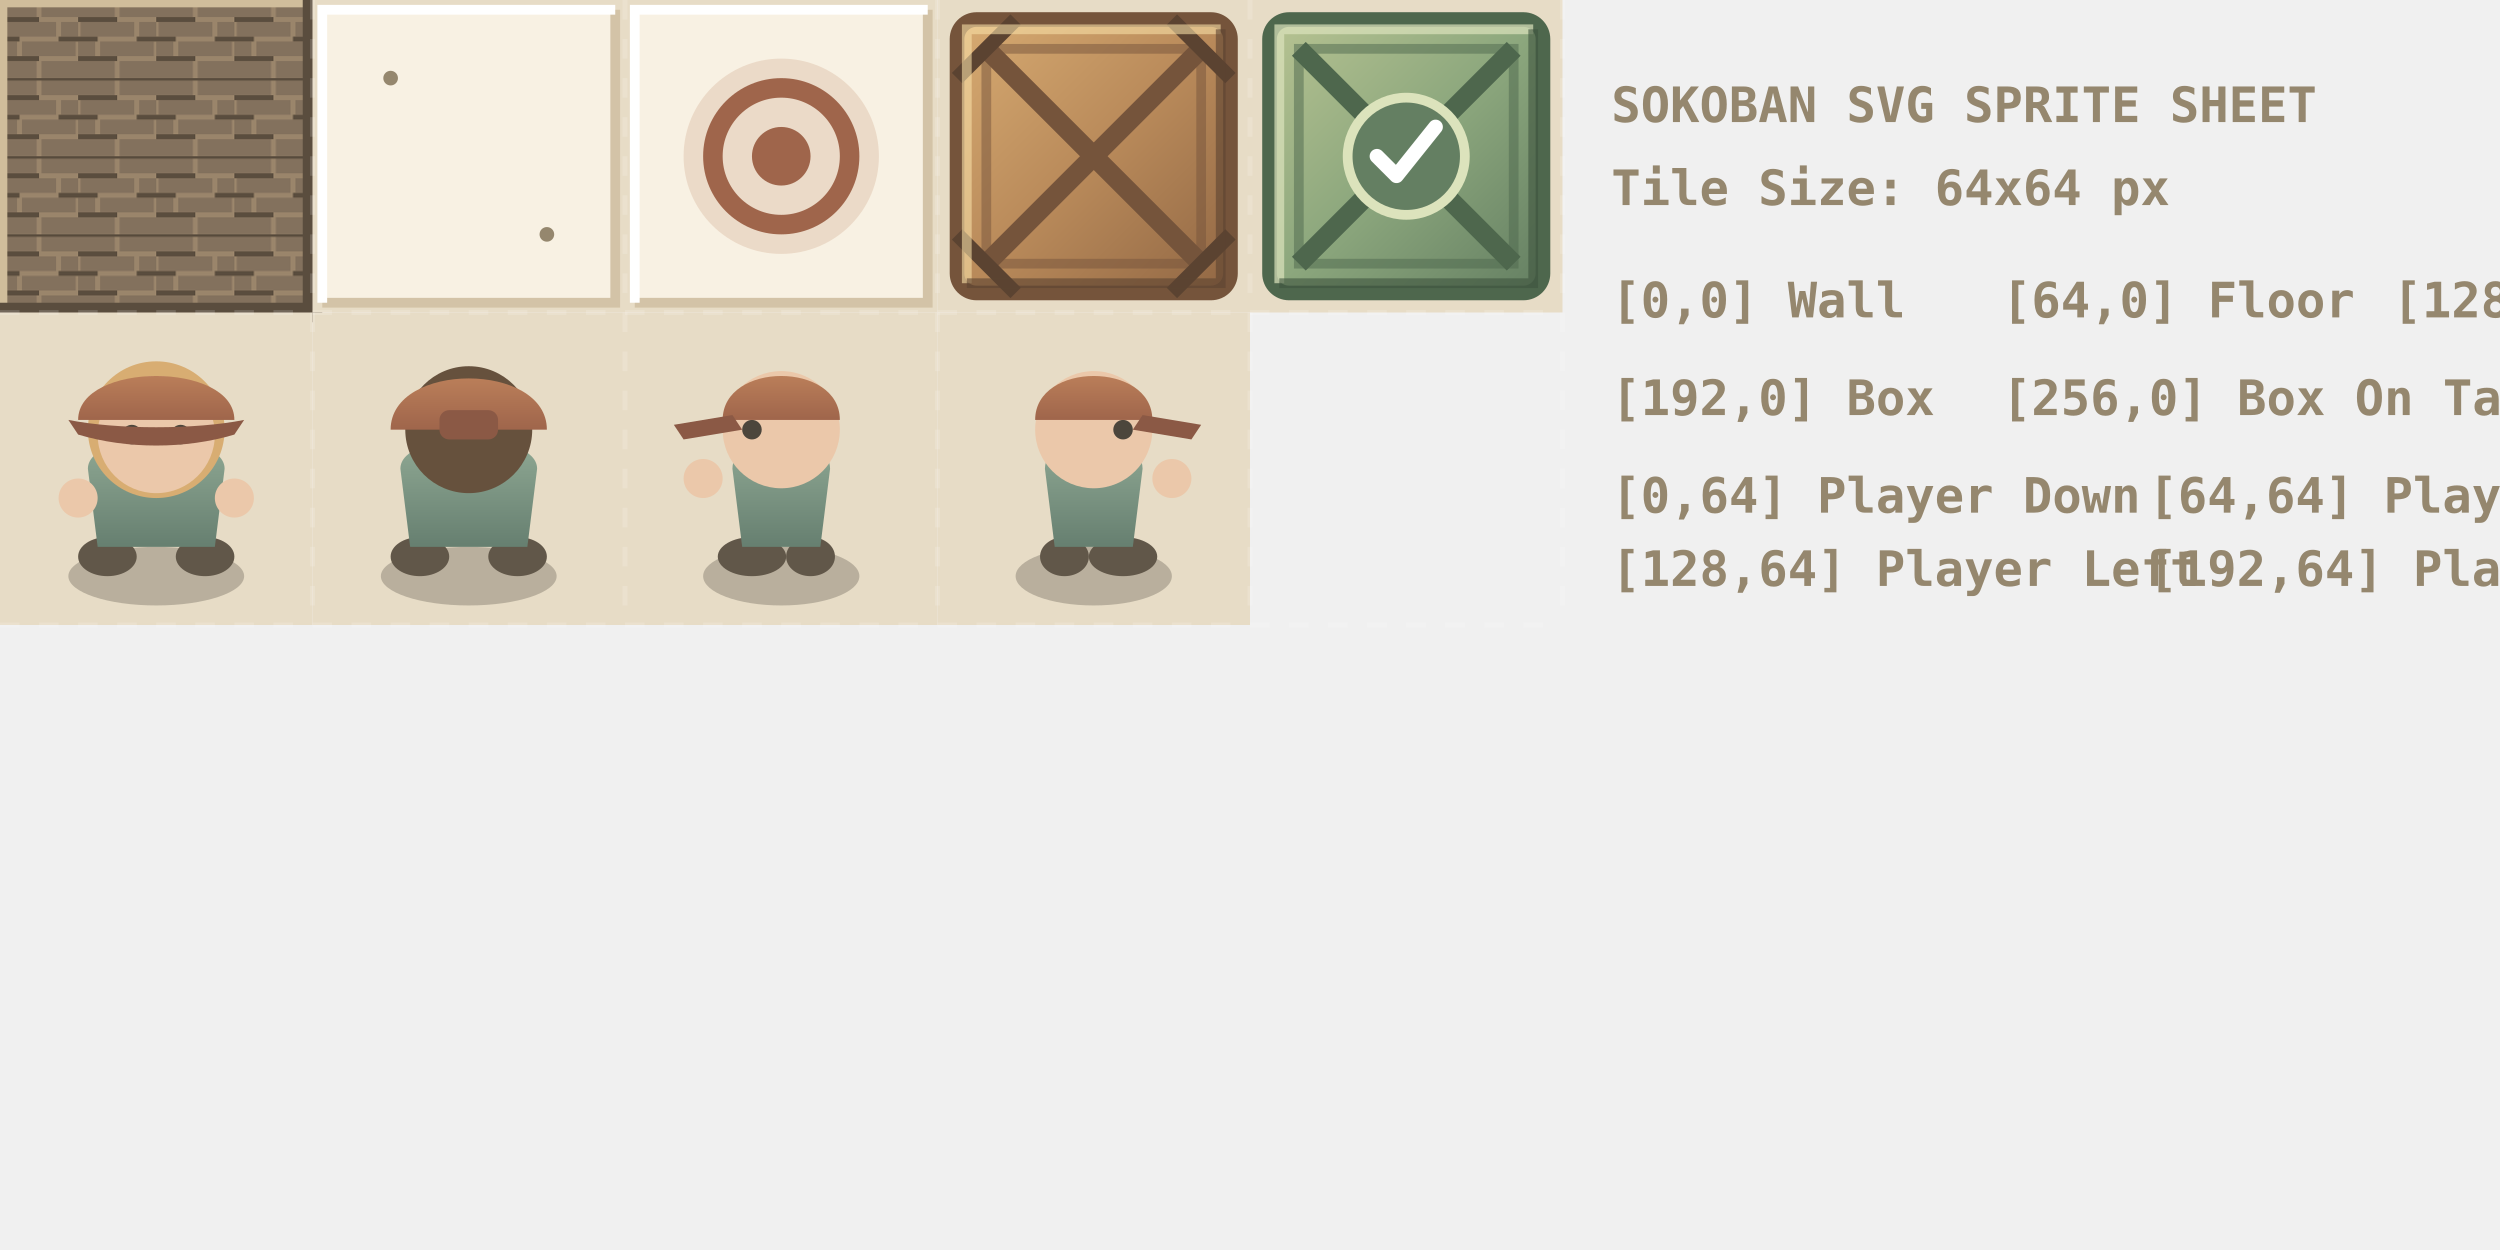
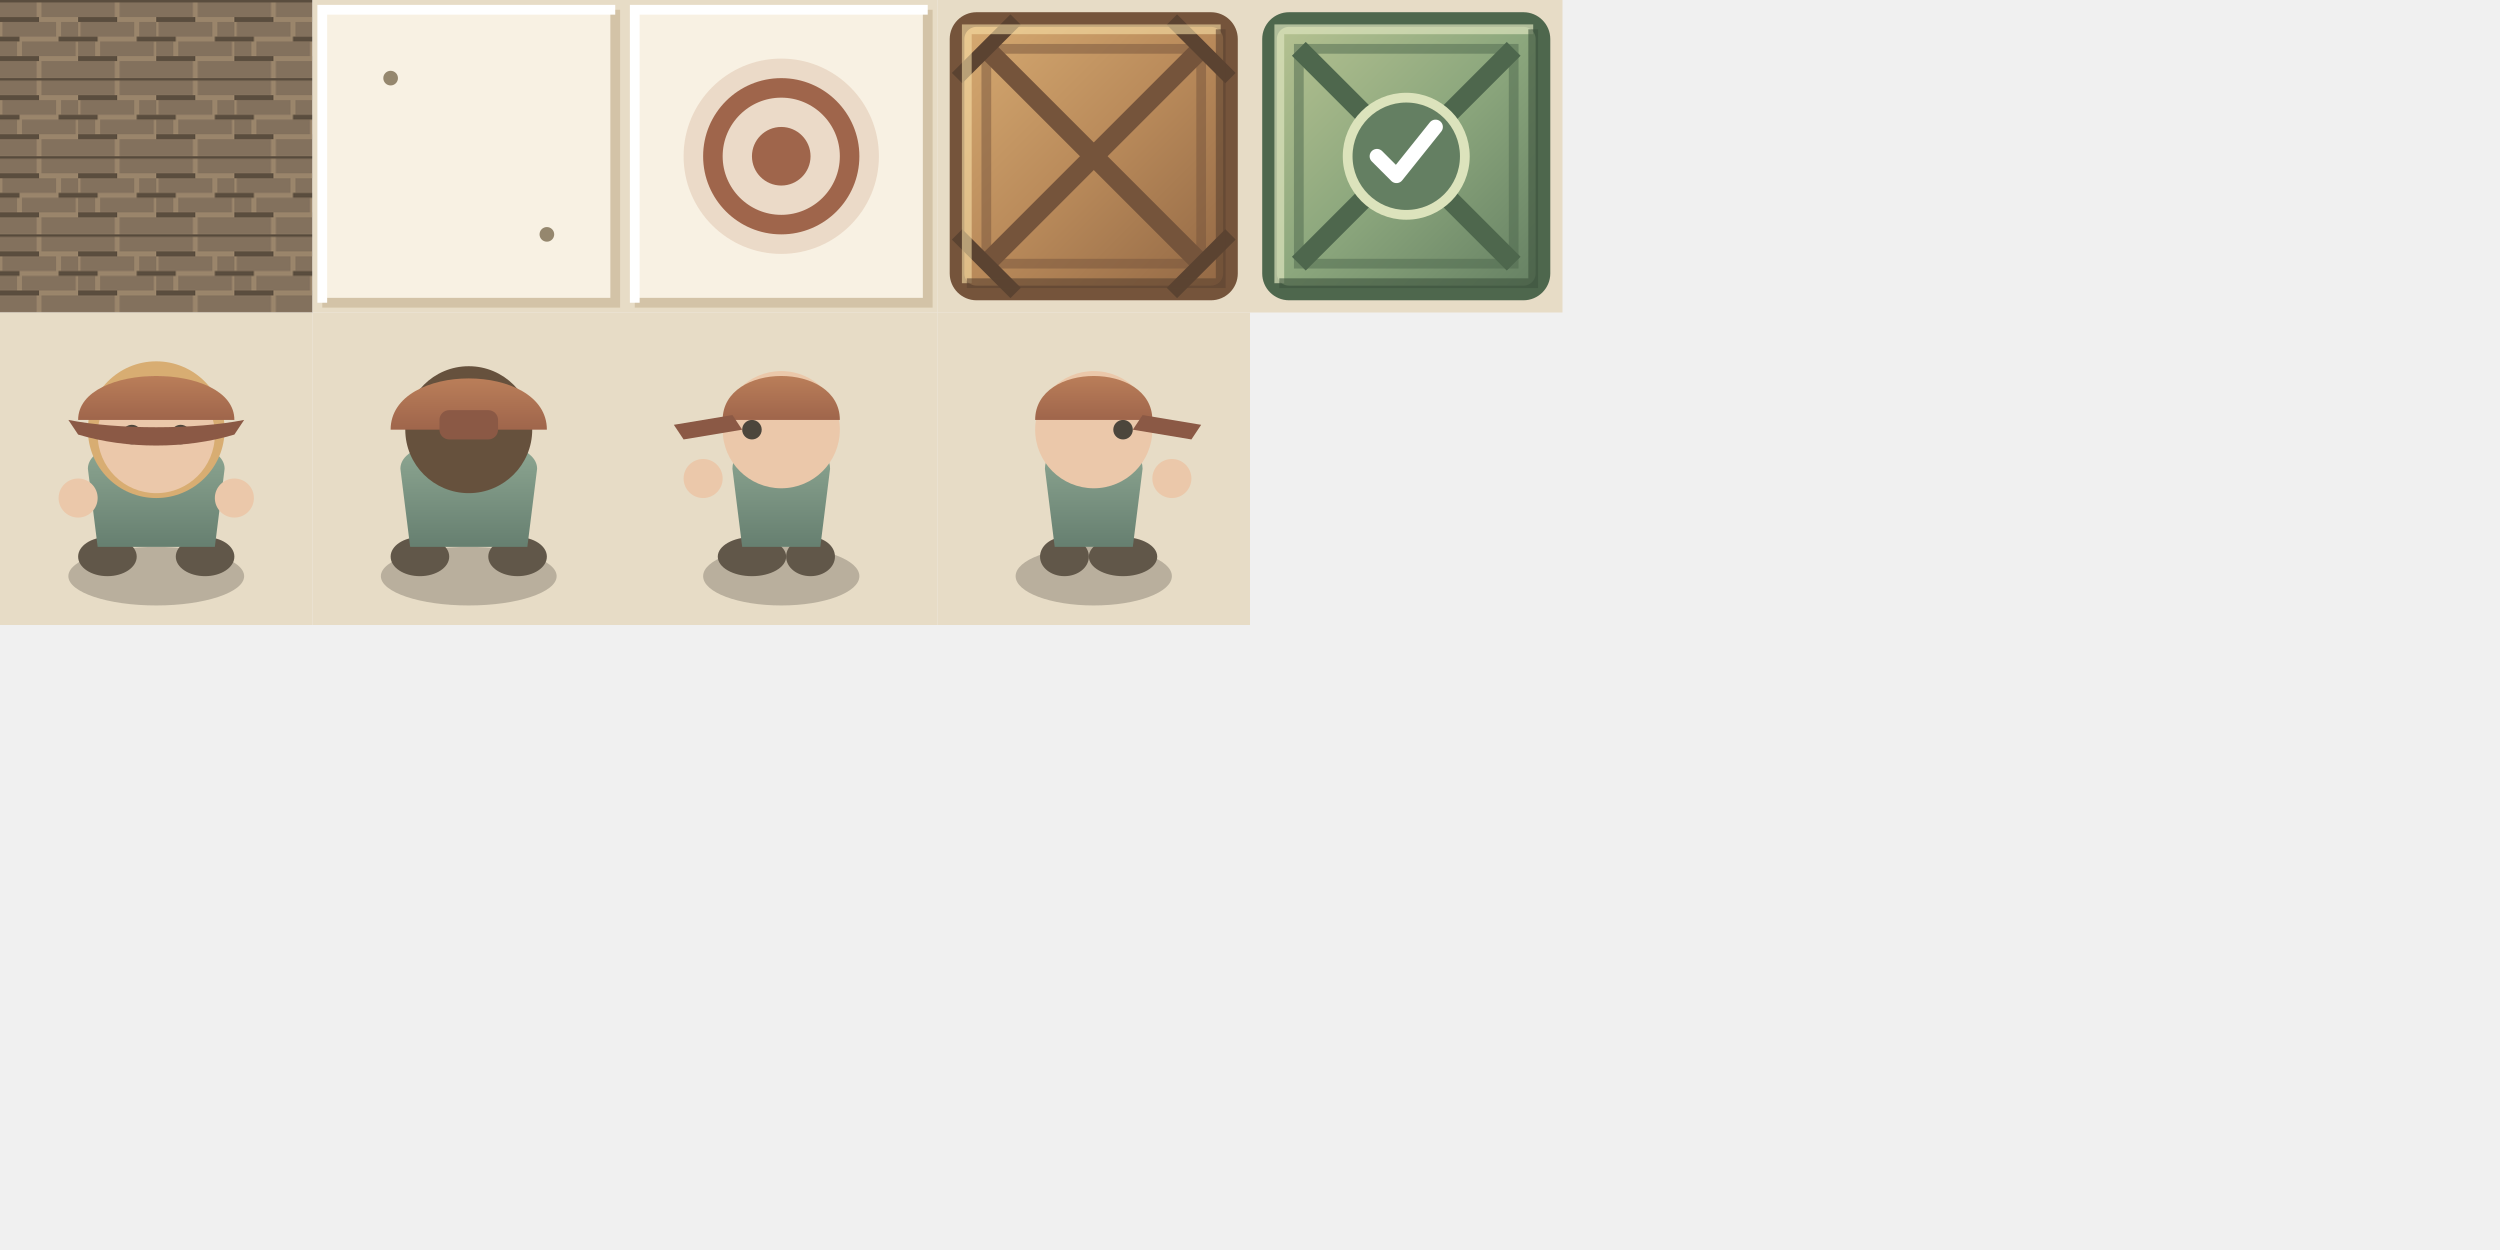
<svg xmlns="http://www.w3.org/2000/svg" viewBox="0 0 512 256" width="100%" height="100%">
  <style>
    .grid-line { stroke: rgba(255, 255, 255, 0.15); stroke-width: 1; stroke-dasharray: 4 4; }
    .label { font-family: monospace; font-size: 10px; fill: #95876e; font-weight: bold; }
  </style>
  <defs>
    <pattern id="brick" width="16" height="16" patternUnits="userSpaceOnUse">
      <rect width="16" height="16" fill="#83715d" />
      <path d="M 0,4 L 16,4 M 0,8 L 16,8 M 0,12 L 16,12 M 8,0 L 8,4 M 0,4 L 0,8 M 12,4 L 12,8 M 4,8 L 4,12 M 16,8 L 16,12 M 8,12 L 8,16" stroke="#9a856b" stroke-width="1" />
      <path d="M 0,0 L 16,0 M 0,4 L 8,4 M 0,8 L 4,8 M 12,8 L 16,8 M 0,12 L 8,12" stroke="#5a4d3e" stroke-width="1" />
    </pattern>
    <linearGradient id="woodGrad" x1="0%" y1="0%" x2="100%" y2="100%">
      <stop offset="0%" stop-color="#d7ab72" />
      <stop offset="50%" stop-color="#b98a5a" />
      <stop offset="100%" stop-color="#916744" />
    </linearGradient>
    <linearGradient id="woodGradStored" x1="0%" y1="0%" x2="100%" y2="100%">
      <stop offset="0%" stop-color="#b7c392" />
      <stop offset="50%" stop-color="#8ca77d" />
      <stop offset="100%" stop-color="#647f62" />
    </linearGradient>
    <linearGradient id="capGrad" x1="0%" y1="0%" x2="0%" y2="100%">
      <stop offset="0%" stop-color="#ba7e59" />
      <stop offset="100%" stop-color="#9f654b" />
    </linearGradient>
    <linearGradient id="shirtGrad" x1="0%" y1="0%" x2="0%" y2="100%">
      <stop offset="0%" stop-color="#90a994" />
      <stop offset="100%" stop-color="#667f70" />
    </linearGradient>
  </defs>
  <g id="tile-wall" transform="translate(0, 0)">
    <rect width="64" height="64" fill="url(#brick)" />
-     <rect width="64" height="64" fill="none" stroke="#bcaa89" stroke-width="2" opacity="0.3" />
-     <path d="M 0,64 L 0,0 L 64,0" fill="none" stroke="#d0bd9b" stroke-width="3" />
-     <path d="M 0,64 L 64,64 L 64,0" fill="none" stroke="#5a4d3e" stroke-width="4" />
  </g>
  <g id="tile-floor" transform="translate(64, 0)">
    <rect width="64" height="64" fill="#e7dcc6" />
    <rect x="2" y="2" width="60" height="60" fill="#f8f1e3" />
    <path d="M 2,62 L 62,62 L 62,2" fill="none" stroke="#d3c3a7" stroke-width="2" />
    <path d="M 2,62 L 2,2 L 62,2" fill="none" stroke="#ffffff" stroke-width="2" />
    <circle cx="16" cy="16" r="1.5" fill="#95876e" />
    <circle cx="48" cy="48" r="1.5" fill="#95876e" />
  </g>
  <g id="tile-target" transform="translate(128, 0)">
    <rect width="64" height="64" fill="#e7dcc6" />
    <rect x="2" y="2" width="60" height="60" fill="#f8f1e3" />
    <path d="M 2,62 L 62,62 L 62,2" fill="none" stroke="#d3c3a7" stroke-width="2" />
    <path d="M 2,62 L 2,2 L 62,2" fill="none" stroke="#ffffff" stroke-width="2" />
    <circle cx="32" cy="32" r="20" fill="#ba7e59" opacity="0.2" />
    <circle cx="32" cy="32" r="14" fill="none" stroke="#9f654b" stroke-width="4" />
    <circle cx="32" cy="32" r="6" fill="#9f654b" />
  </g>
  <g id="tile-box" transform="translate(192, 0)">
    <rect width="64" height="64" fill="#e7dcc6" />
    <rect x="4" y="4" width="56" height="56" rx="4" fill="url(#woodGrad)" stroke="#75543b" stroke-width="3" />
    <rect x="10" y="10" width="44" height="44" fill="none" stroke="#75543b" stroke-width="2" opacity="0.5" />
    <line x1="10" y1="10" x2="54" y2="54" stroke="#75543b" stroke-width="4" />
    <line x1="54" y1="10" x2="10" y2="54" stroke="#75543b" stroke-width="4" />
    <path d="M 4,16 L 16,4 M 48,4 L 60,16 M 60,48 L 48,60 M 16,60 L 4,48" stroke="#5b4331" stroke-width="3" />
    <path d="M 6,58 L 6,6 L 58,6" fill="none" stroke="#f6dda5" stroke-width="2" opacity="0.6" />
    <path d="M 6,58 L 58,58 L 58,6" fill="none" stroke="#5b4331" stroke-width="2" opacity="0.6" />
  </g>
  <g id="tile-box-stored" transform="translate(256, 0)">
    <rect width="64" height="64" fill="#e7dcc6" />
    <rect x="4" y="4" width="56" height="56" rx="4" fill="url(#woodGradStored)" stroke="#4e674d" stroke-width="3" />
    <rect x="10" y="10" width="44" height="44" fill="none" stroke="#4e674d" stroke-width="2" opacity="0.5" />
    <line x1="10" y1="10" x2="54" y2="54" stroke="#4e674d" stroke-width="4" />
    <line x1="54" y1="10" x2="10" y2="54" stroke="#4e674d" stroke-width="4" />
    <circle cx="32" cy="32" r="12" fill="#647f62" stroke="#dce3bc" stroke-width="2" />
    <path d="M 26,32 L 30,36 L 38,26" fill="none" stroke="#ffffff" stroke-width="3" stroke-linecap="round" stroke-linejoin="round" />
    <path d="M 6,58 L 6,6 L 58,6" fill="none" stroke="#dce3bc" stroke-width="2" opacity="0.7" />
    <path d="M 6,58 L 58,58 L 58,6" fill="none" stroke="#3d543d" stroke-width="2" opacity="0.6" />
  </g>
  <g id="player-down" transform="translate(0, 64)">
    <rect width="64" height="64" fill="#e7dcc6" />
    <ellipse cx="32" cy="54" rx="18" ry="6" fill="#4c463c" opacity="0.3" />
    <ellipse cx="22" cy="50" rx="6" ry="4" fill="#615749" />
    <ellipse cx="42" cy="50" rx="6" ry="4" fill="#615749" />
    <path d="M 18,32 C 18,24 46,24 46,32 L 44,48 L 20,48 Z" fill="url(#shirtGrad)" />
    <circle cx="16" cy="38" r="4" fill="#ebc8aa" />
    <circle cx="48" cy="38" r="4" fill="#ebc8aa" />
    <circle cx="32" cy="24" r="14" fill="#d8ad72" />
    <circle cx="32" cy="25" r="12" fill="#ebc8aa" />
    <circle cx="27" cy="25" r="2" fill="#4c463c" />
    <circle cx="37" cy="25" r="2" fill="#4c463c" />
    <path d="M 16,22 C 16,10 48,10 48,22 Z" fill="url(#capGrad)" />
    <path d="M 14,22 C 24,24 40,24 50,22 L 48,25 C 38,28 26,28 16,25 Z" fill="#8b5945" />
  </g>
  <g id="player-up" transform="translate(64, 64)">
    <rect width="64" height="64" fill="#e7dcc6" />
    <ellipse cx="32" cy="54" rx="18" ry="6" fill="#4c463c" opacity="0.3" />
    <ellipse cx="22" cy="50" rx="6" ry="4" fill="#615749" />
    <ellipse cx="42" cy="50" rx="6" ry="4" fill="#615749" />
    <path d="M 18,32 C 18,24 46,24 46,32 L 44,48 L 20,48 Z" fill="url(#shirtGrad)" />
    <circle cx="32" cy="24" r="13" fill="#66513d" />
    <path d="M 16,24 C 16,10 48,10 48,24 Z" fill="url(#capGrad)" />
    <rect x="26" y="20" width="12" height="6" rx="2" fill="#8b5945" />
  </g>
  <g id="player-left" transform="translate(128, 64)">
    <rect width="64" height="64" fill="#e7dcc6" />
    <ellipse cx="32" cy="54" rx="16" ry="6" fill="#4c463c" opacity="0.3" />
    <ellipse cx="26" cy="50" rx="7" ry="4" fill="#615749" />
    <ellipse cx="38" cy="50" rx="5" ry="4" fill="#615749" />
    <path d="M 22,32 C 22,24 42,24 42,32 L 40,48 L 24,48 Z" fill="url(#shirtGrad)" />
    <circle cx="16" cy="34" r="4" fill="#ebc8aa" />
    <circle cx="32" cy="24" r="12" fill="#ebc8aa" />
    <circle cx="26" cy="24" r="2" fill="#4c463c" />
    <path d="M 20,22 C 20,10 44,10 44,22 Z" fill="url(#capGrad)" />
    <path d="M 22,21 L 10,23 L 12,26 L 24,24 Z" fill="#8b5945" />
  </g>
  <g id="player-right" transform="translate(192, 64)">
    <rect width="64" height="64" fill="#e7dcc6" />
    <ellipse cx="32" cy="54" rx="16" ry="6" fill="#4c463c" opacity="0.3" />
    <ellipse cx="26" cy="50" rx="5" ry="4" fill="#615749" />
    <ellipse cx="38" cy="50" rx="7" ry="4" fill="#615749" />
    <path d="M 22,32 C 22,24 42,24 42,32 L 40,48 L 24,48 Z" fill="url(#shirtGrad)" />
    <circle cx="48" cy="34" r="4" fill="#ebc8aa" />
    <circle cx="32" cy="24" r="12" fill="#ebc8aa" />
    <circle cx="38" cy="24" r="2" fill="#4c463c" />
    <path d="M 20,22 C 20,10 44,10 44,22 Z" fill="url(#capGrad)" />
    <path d="M 42,21 L 54,23 L 52,26 L 40,24 Z" fill="#8b5945" />
  </g>
-   <line x1="64" y1="0" x2="64" y2="128" class="grid-line" />
-   <line x1="128" y1="0" x2="128" y2="128" class="grid-line" />
-   <line x1="192" y1="0" x2="192" y2="128" class="grid-line" />
-   <line x1="256" y1="0" x2="256" y2="128" class="grid-line" />
-   <line x1="320" y1="0" x2="320" y2="128" class="grid-line" />
-   <line x1="0" y1="64" x2="320" y2="64" class="grid-line" />
-   <line x1="0" y1="128" x2="320" y2="128" class="grid-line" />
-   <g transform="translate(330, 10)">
-     <text x="0" y="15" class="label" fill="#f8fafc" font-size="12px">SOKOBAN SVG SPRITE SHEET</text>
-     <text x="0" y="32" class="label">Tile Size: 64x64 px</text>
-     <text x="0" y="55" class="label" fill="#90a994">[0,0] Wall</text>
-     <text x="80" y="55" class="label" fill="#90a994">[64,0] Floor</text>
-     <text x="160" y="55" class="label" fill="#90a994">[128,0] Target</text>
-     <text x="0" y="75" class="label" fill="#d7ab72">[192,0] Box</text>
-     <text x="80" y="75" class="label" fill="#8ca77d">[256,0] Box On Target</text>
-     <text x="0" y="95" class="label" fill="#ba7e59">[0,64] Player Down</text>
-     <text x="110" y="95" class="label" fill="#ba7e59">[64,64] Player Up</text>
-     <text x="0" y="110" class="label" fill="#ba7e59">[128,64] Player Left</text>
-     <text x="110" y="110" class="label" fill="#ba7e59">[192,64] Player Right</text>
-   </g>
</svg>
